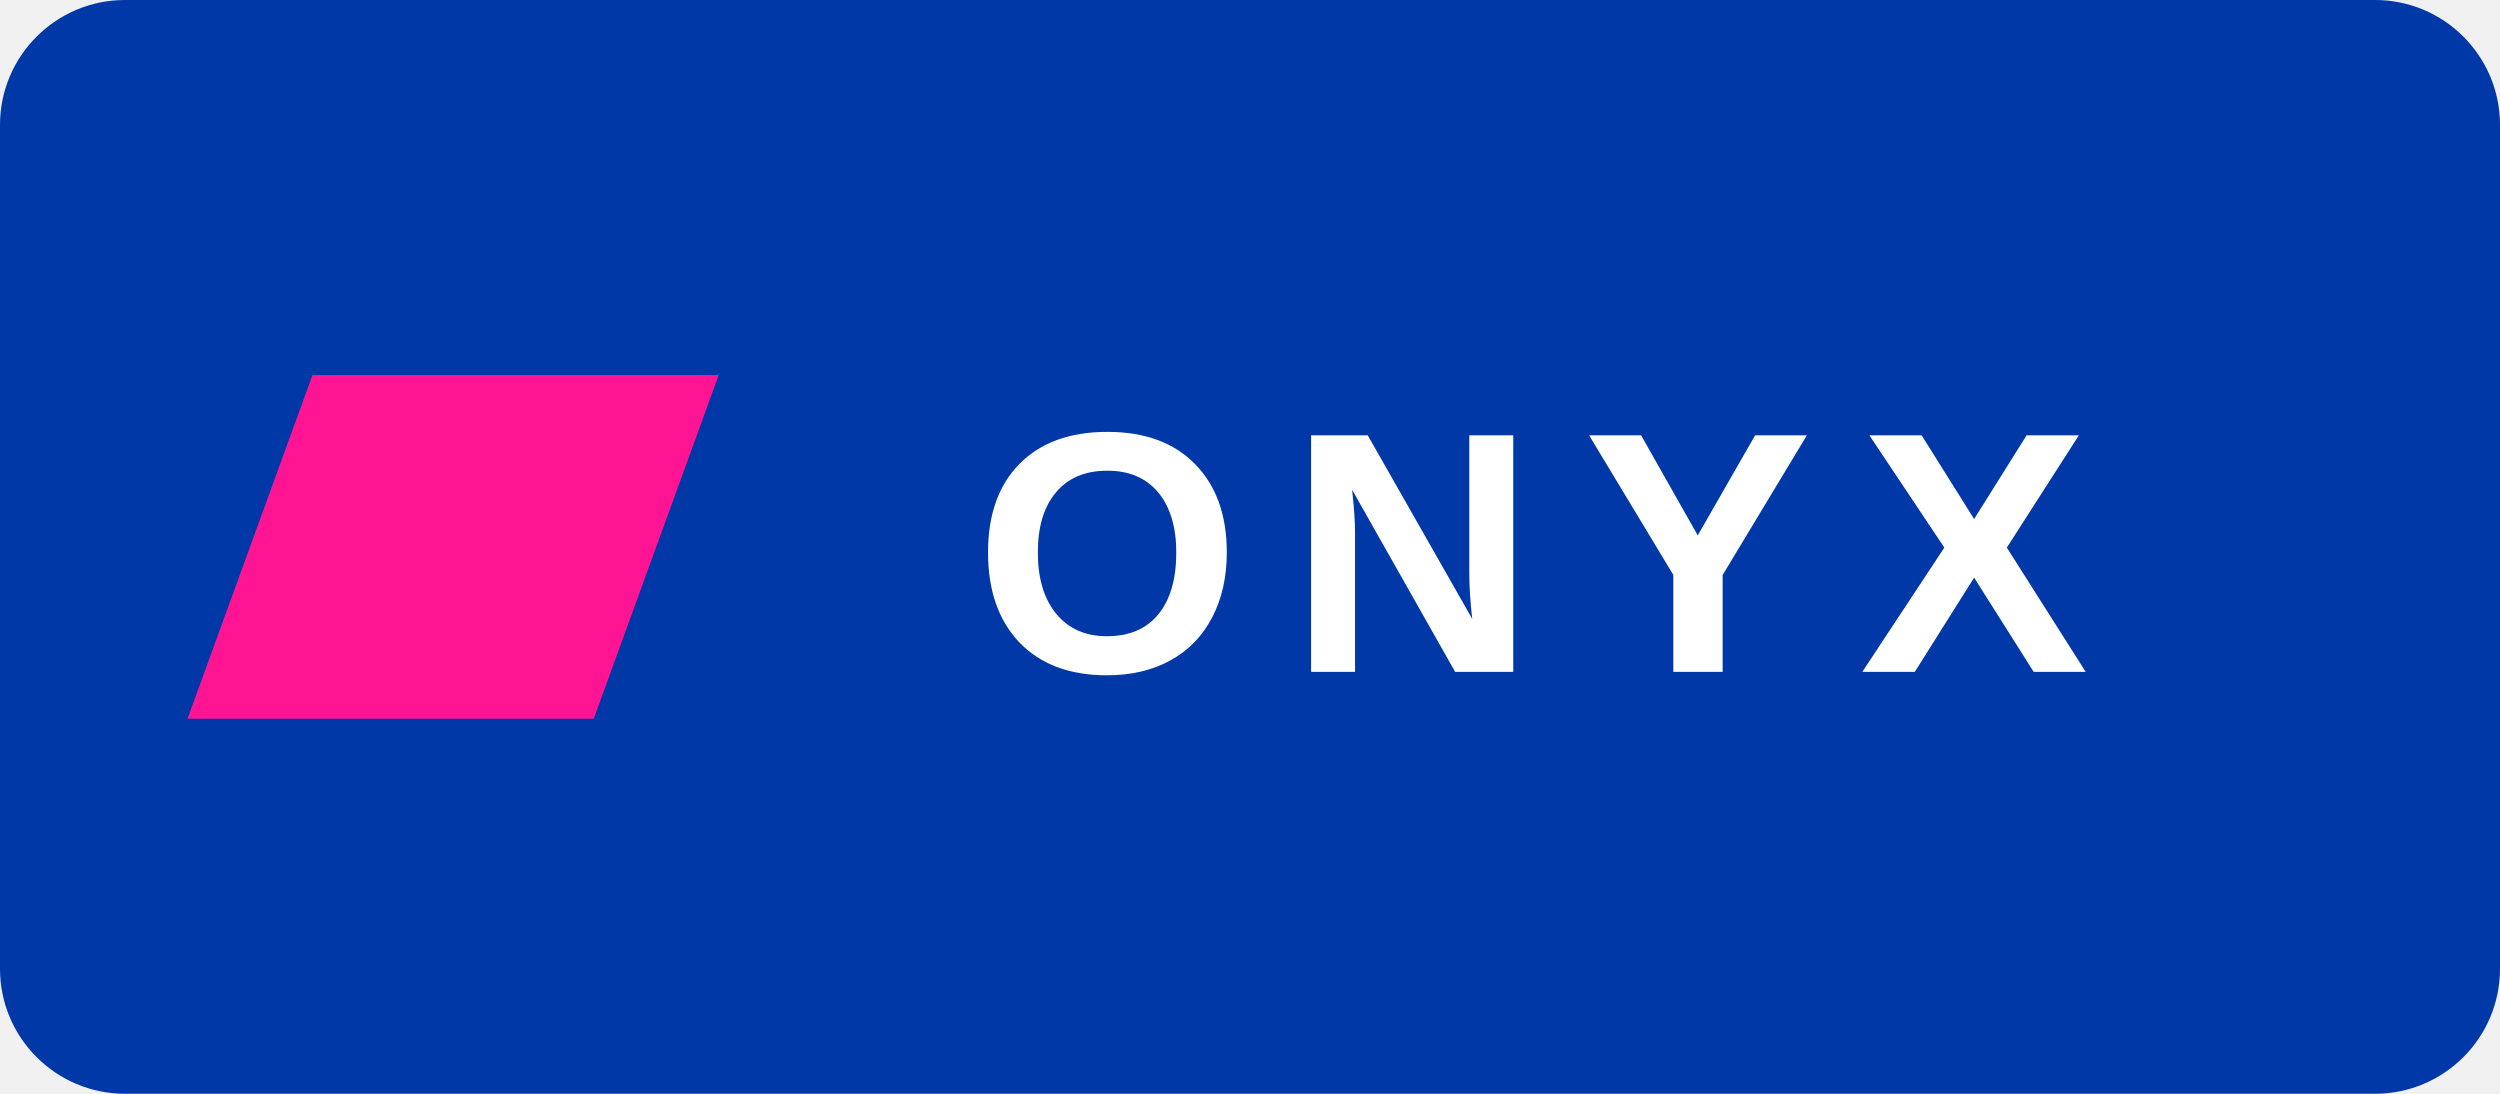
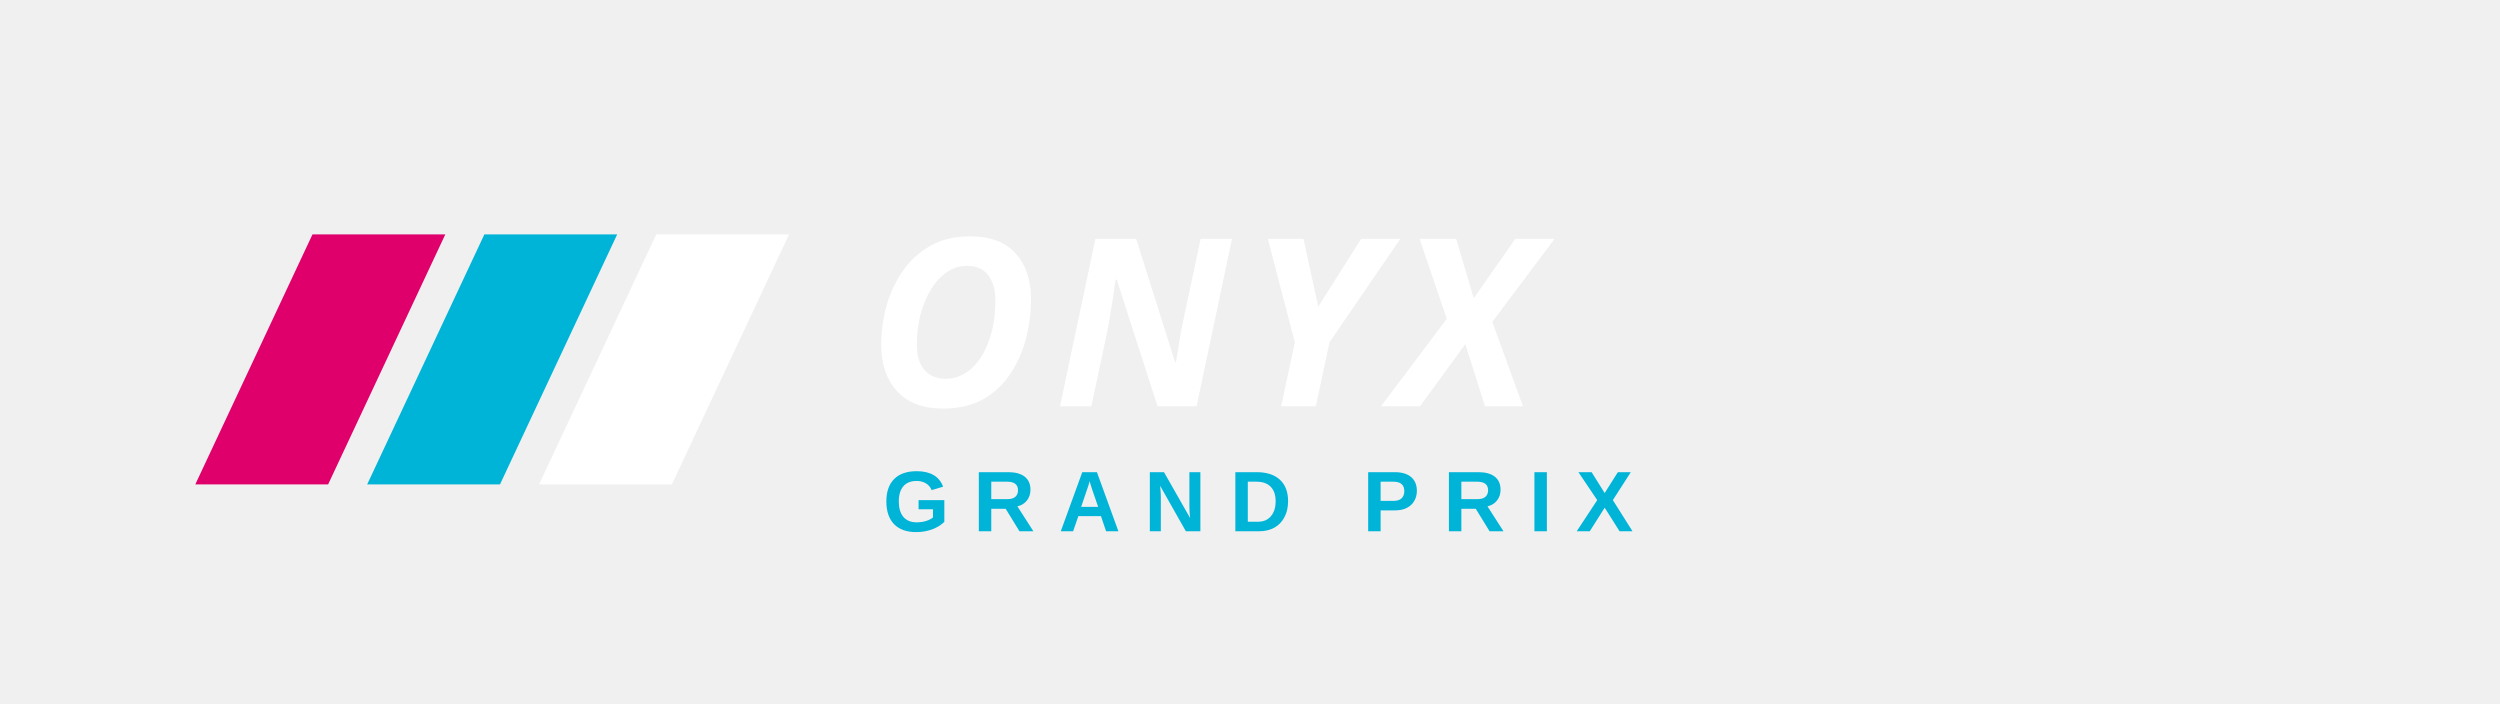
- <svg xmlns="http://www.w3.org/2000/svg" viewBox="0 0 160 70">
-   <rect width="160" height="70" rx="8" fill="#0038A8" />
-   <polygon points="20,24 46,24 38,46 12,46" fill="#FF1493" />
-   <text x="98" y="43" fill="#ffffff" font-family="Arial, sans-serif" font-weight="900" font-size="22" letter-spacing="3" text-anchor="middle">ONYX</text>
+ <svg xmlns="http://www.w3.org/2000/svg" viewBox="0 0 320 90">
+   <g transform="translate(15, 12)">
+     <polygon points="10,50 25,18 42,18 27,50" fill="#E0006C" />
+     <polygon points="32,50 47,18 64,18 49,50" fill="#00B4D8" />
+     <polygon points="54,50 69,18 86,18 71,50" fill="#FFFFFF" />
+     <text x="96" y="40" font-family="'Arial Black', sans-serif" font-style="italic" font-weight="900" font-size="30" fill="#FFFFFF" letter-spacing="2">ONYX</text>
+     <text x="98" y="56" font-family="'Helvetica Neue', Arial, sans-serif" font-weight="700" font-size="11" fill="#00B4D8" letter-spacing="3">GRAND PRIX</text>
+   </g>
</svg>
